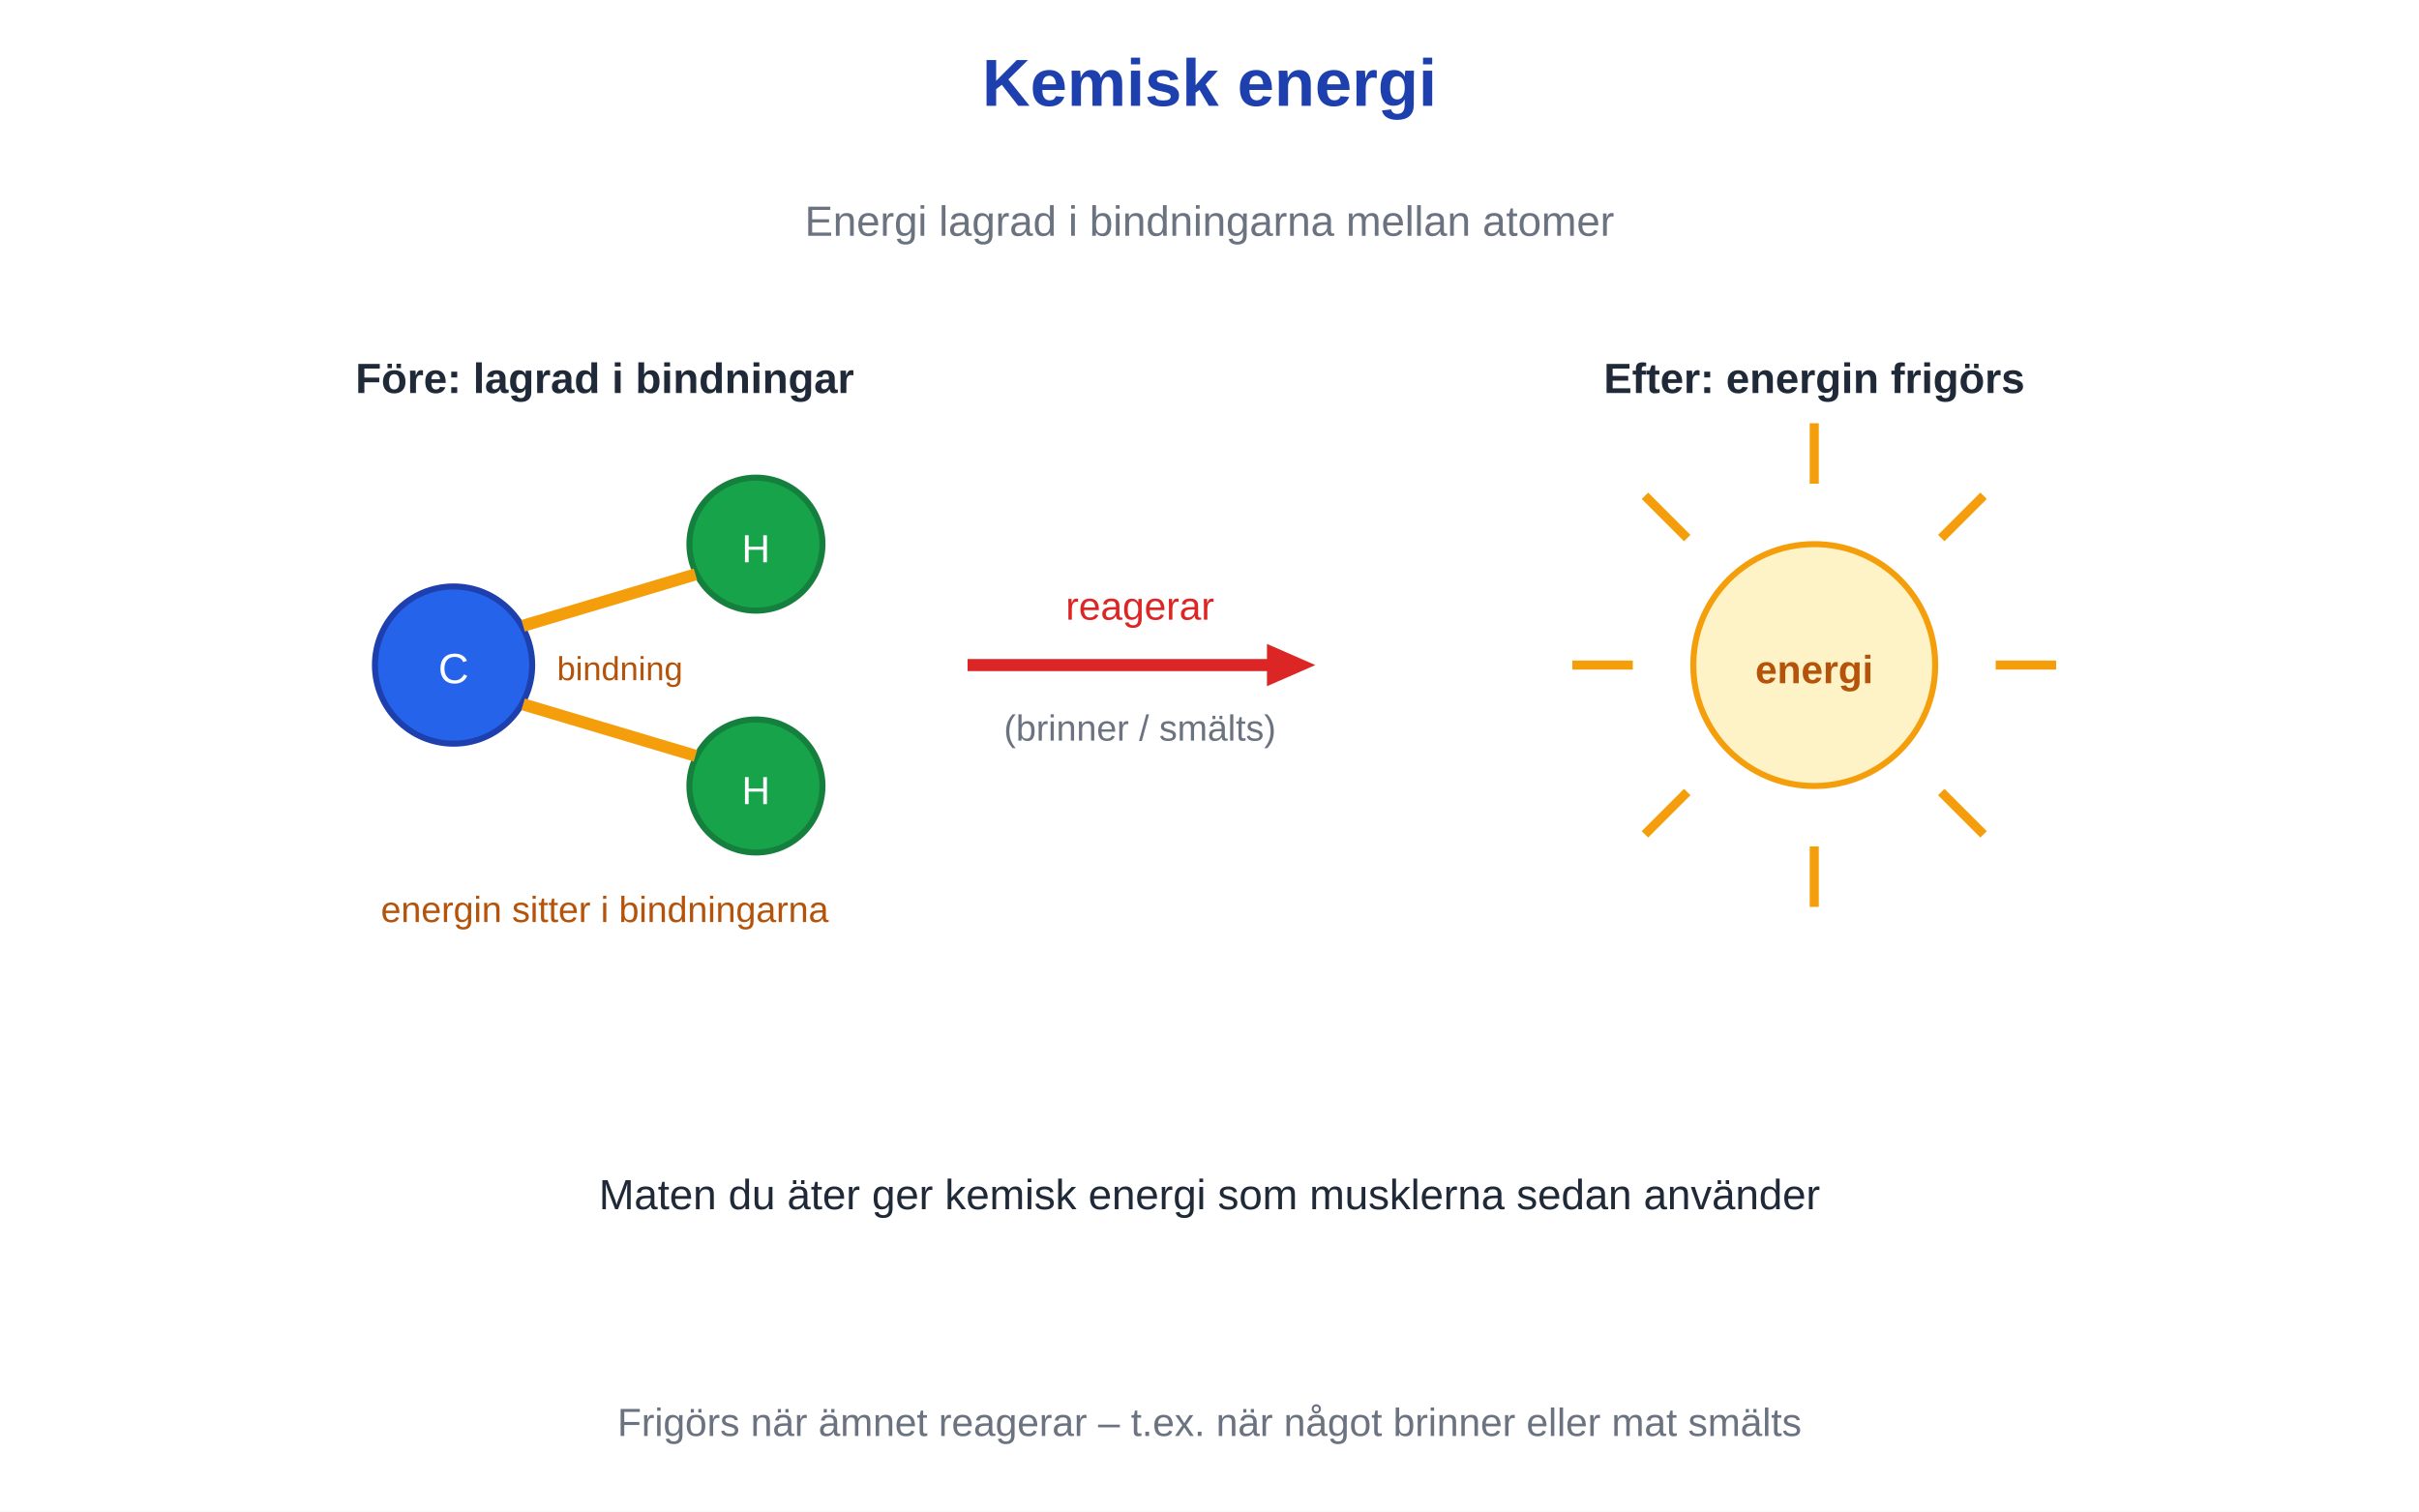
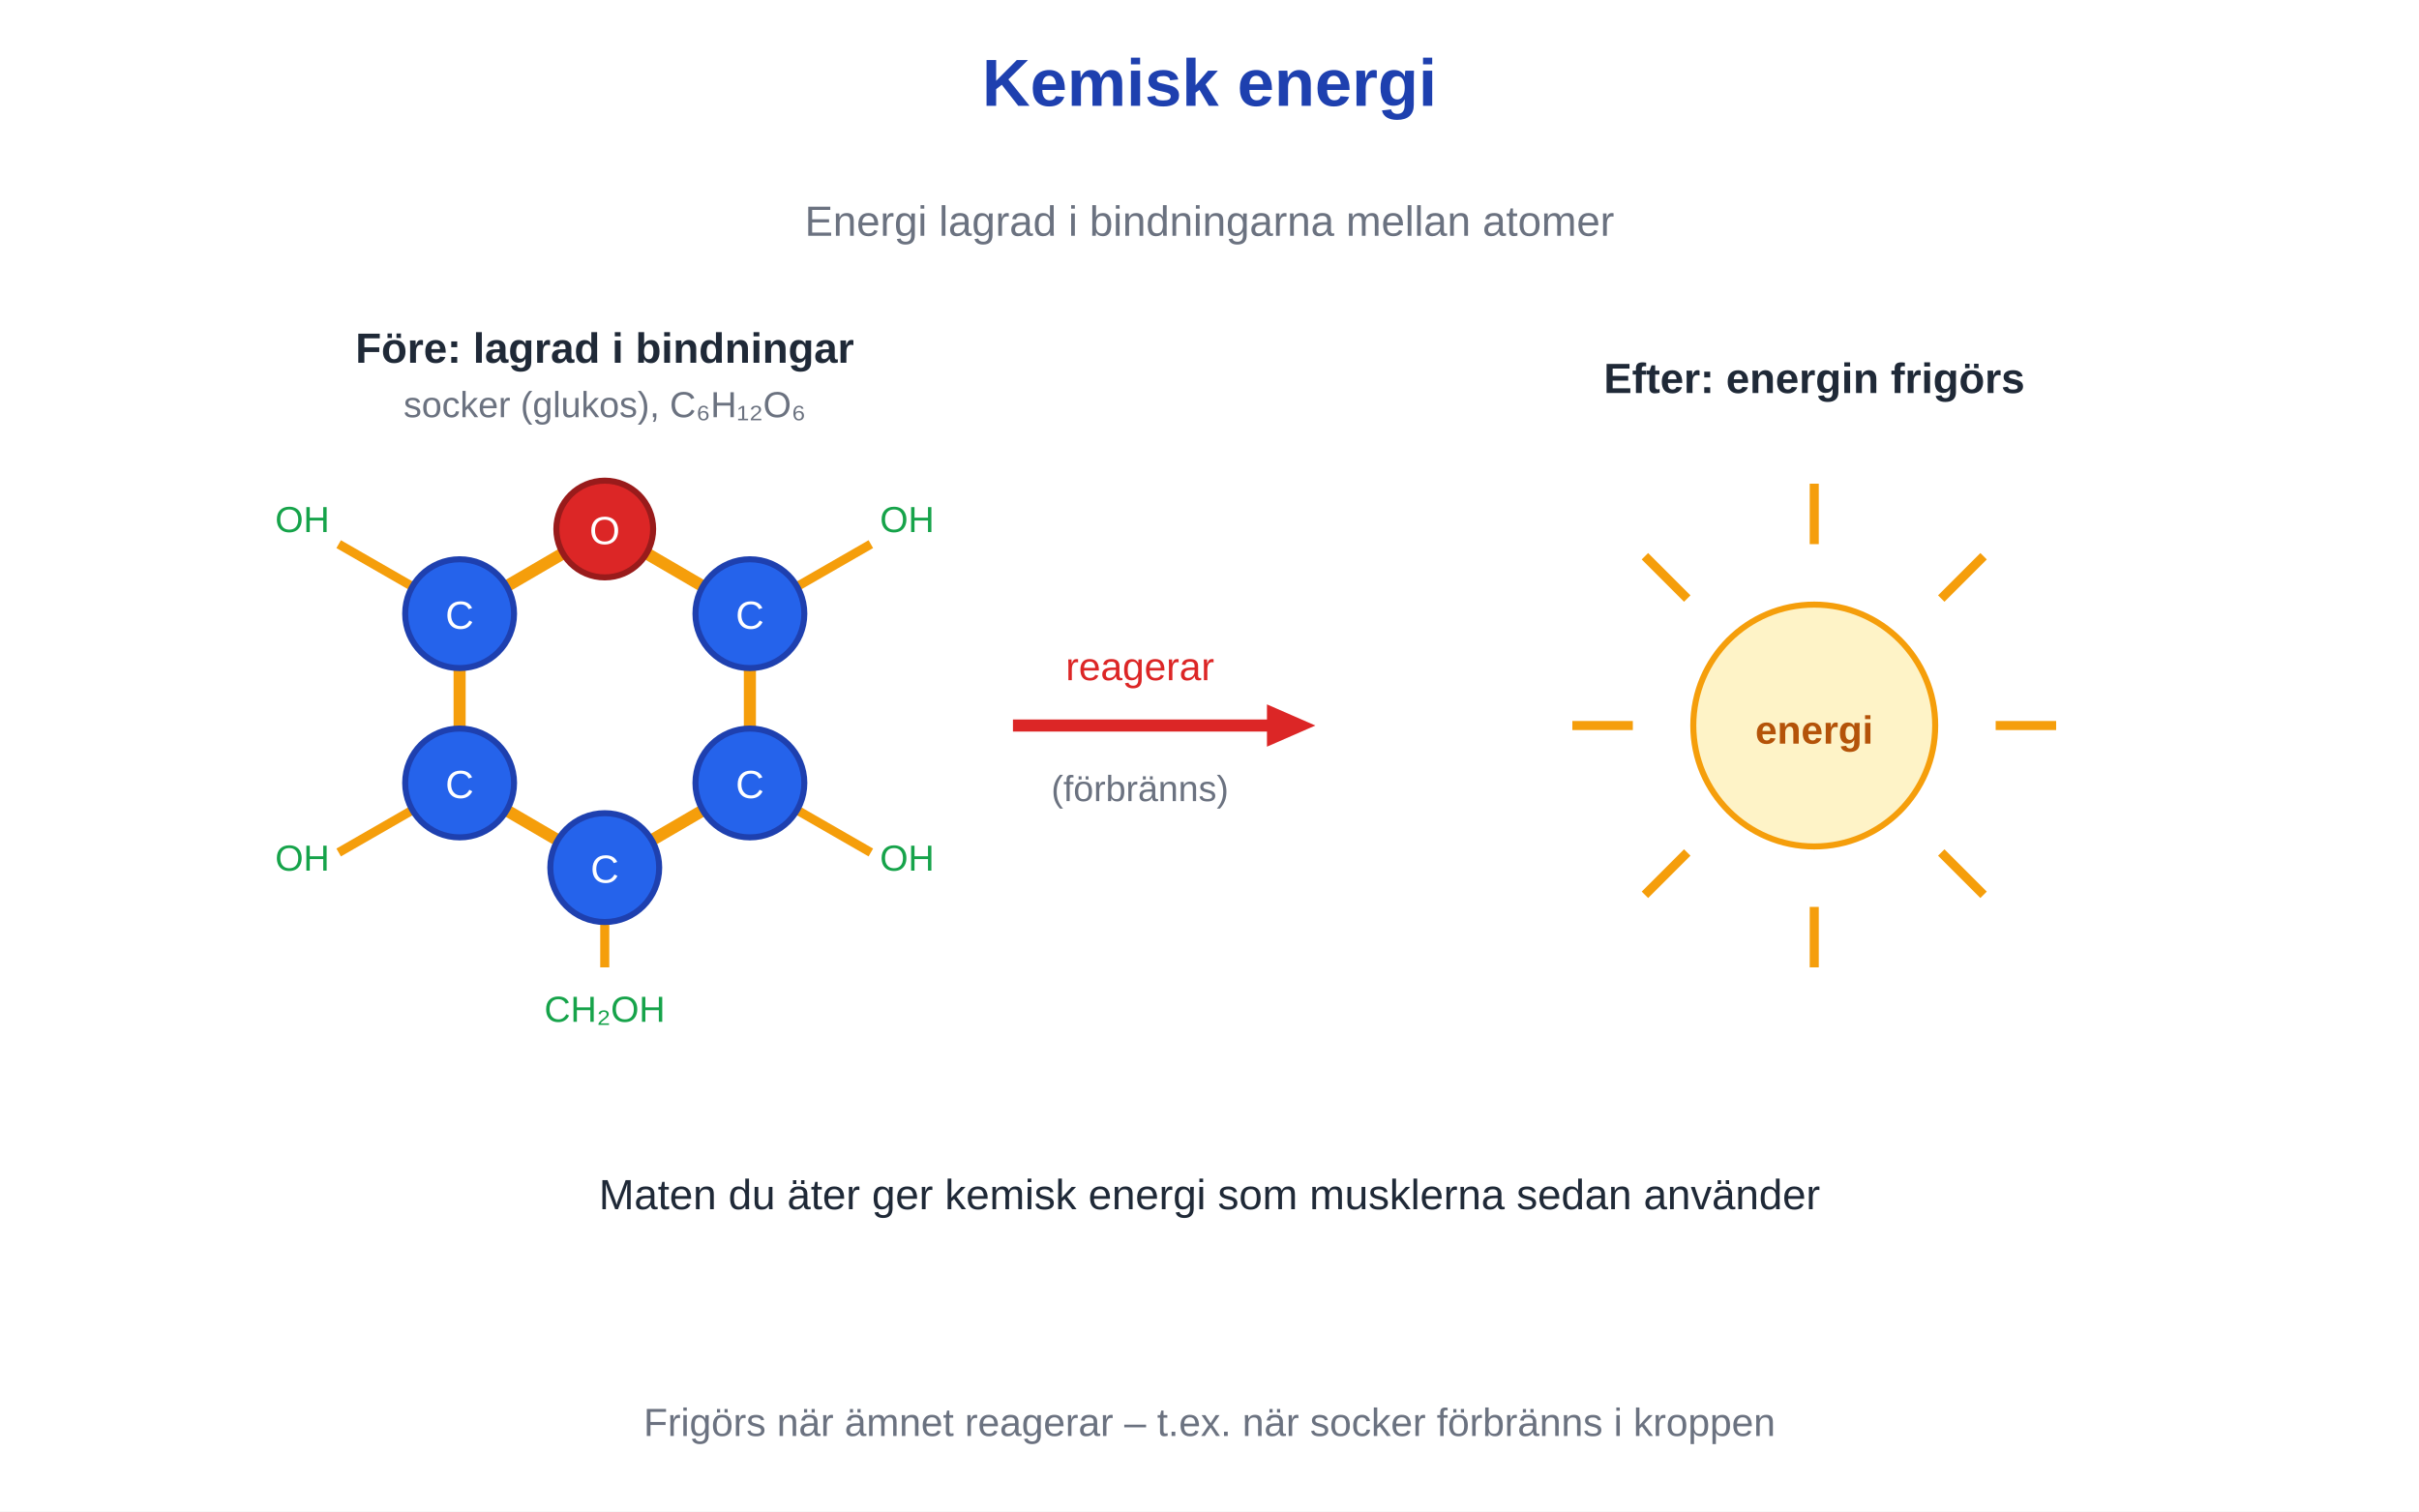
<svg xmlns="http://www.w3.org/2000/svg" viewBox="0 0 800 500" width="800" height="500">
  <rect width="800" height="500" fill="white" />
  <text x="400" y="35" font-family="Arial,sans-serif" font-size="22" fill="#1e40af" text-anchor="middle" font-weight="bold">Kemisk energi</text>
  <text x="400" y="78" font-family="Arial,sans-serif" font-size="14" fill="#6b7280" text-anchor="middle">Energi lagrad i bindningarna mellan atomer</text>
-   <text x="200" y="130" font-family="Arial,sans-serif" font-size="14" fill="#1f2937" text-anchor="middle" font-weight="bold">Före: lagrad i bindningar</text>
-   <circle cx="150" cy="220" r="26" fill="#2563eb" stroke="#1e40af" stroke-width="2" />
-   <text x="150" y="226" font-family="Arial,sans-serif" font-size="14" fill="white" text-anchor="middle">C</text>
-   <circle cx="250" cy="180" r="22" fill="#16a34a" stroke="#15803d" stroke-width="2" />
-   <text x="250" y="186" font-family="Arial,sans-serif" font-size="13" fill="white" text-anchor="middle">H</text>
-   <circle cx="250" cy="260" r="22" fill="#16a34a" stroke="#15803d" stroke-width="2" />
-   <text x="250" y="266" font-family="Arial,sans-serif" font-size="13" fill="white" text-anchor="middle">H</text>
-   <line x1="173" y1="207" x2="230" y2="190" stroke="#f59e0b" stroke-width="4" />
-   <line x1="173" y1="233" x2="230" y2="250" stroke="#f59e0b" stroke-width="4" />
-   <text x="205" y="225" font-family="Arial,sans-serif" font-size="11" fill="#b45309" text-anchor="middle">bindning</text>
-   <text x="200" y="305" font-family="Arial,sans-serif" font-size="12" fill="#b45309" text-anchor="middle">energin sitter i bindningarna</text>
-   <line x1="320" y1="220" x2="420" y2="220" stroke="#dc2626" stroke-width="4" />
-   <polygon points="435,220 419,213 419,227" fill="#dc2626" />
-   <text x="377" y="205" font-family="Arial,sans-serif" font-size="13" fill="#dc2626" text-anchor="middle">reagerar</text>
-   <text x="377" y="245" font-family="Arial,sans-serif" font-size="12" fill="#6b7280" text-anchor="middle">(brinner / smälts)</text>
+   <text x="200" y="120" font-family="Arial,sans-serif" font-size="14" fill="#1f2937" text-anchor="middle" font-weight="bold">Före: lagrad i bindningar</text>
+   <text x="200" y="138" font-family="Arial,sans-serif" font-size="12" fill="#6b7280" text-anchor="middle">socker (glukos), C₆H₁₂O₆</text>
+   <line x1="200" y1="175" x2="248" y2="203" stroke="#f59e0b" stroke-width="4" />
+   <line x1="248" y1="203" x2="248" y2="259" stroke="#f59e0b" stroke-width="4" />
+   <line x1="248" y1="259" x2="200" y2="287" stroke="#f59e0b" stroke-width="4" />
+   <line x1="200" y1="287" x2="152" y2="259" stroke="#f59e0b" stroke-width="4" />
+   <line x1="152" y1="259" x2="152" y2="203" stroke="#f59e0b" stroke-width="4" />
+   <line x1="152" y1="203" x2="200" y2="175" stroke="#f59e0b" stroke-width="4" />
+   <line x1="248" y1="203" x2="288" y2="180" stroke="#f59e0b" stroke-width="3" />
+   <line x1="248" y1="259" x2="288" y2="282" stroke="#f59e0b" stroke-width="3" />
+   <line x1="152" y1="259" x2="112" y2="282" stroke="#f59e0b" stroke-width="3" />
+   <line x1="152" y1="203" x2="112" y2="180" stroke="#f59e0b" stroke-width="3" />
+   <line x1="200" y1="287" x2="200" y2="320" stroke="#f59e0b" stroke-width="3" />
+   <circle cx="200" cy="175" r="16" fill="#dc2626" stroke="#991b1b" stroke-width="2" />
+   <text x="200" y="180" font-family="Arial,sans-serif" font-size="13" fill="white" text-anchor="middle">O</text>
+   <circle cx="248" cy="203" r="18" fill="#2563eb" stroke="#1e40af" stroke-width="2" />
+   <text x="248" y="208" font-family="Arial,sans-serif" font-size="13" fill="white" text-anchor="middle">C</text>
+   <circle cx="248" cy="259" r="18" fill="#2563eb" stroke="#1e40af" stroke-width="2" />
+   <text x="248" y="264" font-family="Arial,sans-serif" font-size="13" fill="white" text-anchor="middle">C</text>
+   <circle cx="200" cy="287" r="18" fill="#2563eb" stroke="#1e40af" stroke-width="2" />
+   <text x="200" y="292" font-family="Arial,sans-serif" font-size="13" fill="white" text-anchor="middle">C</text>
+   <circle cx="152" cy="259" r="18" fill="#2563eb" stroke="#1e40af" stroke-width="2" />
+   <text x="152" y="264" font-family="Arial,sans-serif" font-size="13" fill="white" text-anchor="middle">C</text>
+   <circle cx="152" cy="203" r="18" fill="#2563eb" stroke="#1e40af" stroke-width="2" />
+   <text x="152" y="208" font-family="Arial,sans-serif" font-size="13" fill="white" text-anchor="middle">C</text>
+   <text x="300" y="176" font-family="Arial,sans-serif" font-size="12" fill="#16a34a" text-anchor="middle">OH</text>
+   <text x="300" y="288" font-family="Arial,sans-serif" font-size="12" fill="#16a34a" text-anchor="middle">OH</text>
+   <text x="100" y="288" font-family="Arial,sans-serif" font-size="12" fill="#16a34a" text-anchor="middle">OH</text>
+   <text x="100" y="176" font-family="Arial,sans-serif" font-size="12" fill="#16a34a" text-anchor="middle">OH</text>
+   <text x="200" y="338" font-family="Arial,sans-serif" font-size="12" fill="#16a34a" text-anchor="middle">CH₂OH</text>
+   <line x1="335" y1="240" x2="420" y2="240" stroke="#dc2626" stroke-width="4" />
+   <polygon points="435,240 419,233 419,247" fill="#dc2626" />
+   <text x="377" y="225" font-family="Arial,sans-serif" font-size="13" fill="#dc2626" text-anchor="middle">reagerar</text>
+   <text x="377" y="265" font-family="Arial,sans-serif" font-size="12" fill="#6b7280" text-anchor="middle">(förbränns)</text>
  <text x="600" y="130" font-family="Arial,sans-serif" font-size="14" fill="#1f2937" text-anchor="middle" font-weight="bold">Efter: energin frigörs</text>
-   <circle cx="600" cy="220" r="40" fill="#fef3c7" stroke="#f59e0b" stroke-width="2" />
-   <line x1="600" y1="160" x2="600" y2="140" stroke="#f59e0b" stroke-width="3" />
-   <line x1="600" y1="280" x2="600" y2="300" stroke="#f59e0b" stroke-width="3" />
-   <line x1="540" y1="220" x2="520" y2="220" stroke="#f59e0b" stroke-width="3" />
-   <line x1="660" y1="220" x2="680" y2="220" stroke="#f59e0b" stroke-width="3" />
-   <line x1="558" y1="178" x2="544" y2="164" stroke="#f59e0b" stroke-width="3" />
-   <line x1="642" y1="178" x2="656" y2="164" stroke="#f59e0b" stroke-width="3" />
-   <line x1="558" y1="262" x2="544" y2="276" stroke="#f59e0b" stroke-width="3" />
-   <line x1="642" y1="262" x2="656" y2="276" stroke="#f59e0b" stroke-width="3" />
-   <text x="600" y="226" font-family="Arial,sans-serif" font-size="13" fill="#b45309" text-anchor="middle" font-weight="bold">energi</text>
+   <circle cx="600" cy="240" r="40" fill="#fef3c7" stroke="#f59e0b" stroke-width="2" />
+   <line x1="600" y1="180" x2="600" y2="160" stroke="#f59e0b" stroke-width="3" />
+   <line x1="600" y1="300" x2="600" y2="320" stroke="#f59e0b" stroke-width="3" />
+   <line x1="540" y1="240" x2="520" y2="240" stroke="#f59e0b" stroke-width="3" />
+   <line x1="660" y1="240" x2="680" y2="240" stroke="#f59e0b" stroke-width="3" />
+   <line x1="558" y1="198" x2="544" y2="184" stroke="#f59e0b" stroke-width="3" />
+   <line x1="642" y1="198" x2="656" y2="184" stroke="#f59e0b" stroke-width="3" />
+   <line x1="558" y1="282" x2="544" y2="296" stroke="#f59e0b" stroke-width="3" />
+   <line x1="642" y1="282" x2="656" y2="296" stroke="#f59e0b" stroke-width="3" />
+   <text x="600" y="246" font-family="Arial,sans-serif" font-size="13" fill="#b45309" text-anchor="middle" font-weight="bold">energi</text>
  <text x="400" y="400" font-family="Arial,sans-serif" font-size="14" fill="#1f2937" text-anchor="middle">Maten du äter ger kemisk energi som musklerna sedan använder</text>
-   <text x="400" y="475" font-family="Arial,sans-serif" font-size="13" fill="#6b7280" text-anchor="middle">Frigörs när ämnet reagerar – t.ex. när något brinner eller mat smälts</text>
+   <text x="400" y="475" font-family="Arial,sans-serif" font-size="13" fill="#6b7280" text-anchor="middle">Frigörs när ämnet reagerar – t.ex. när socker förbränns i kroppen</text>
</svg>
